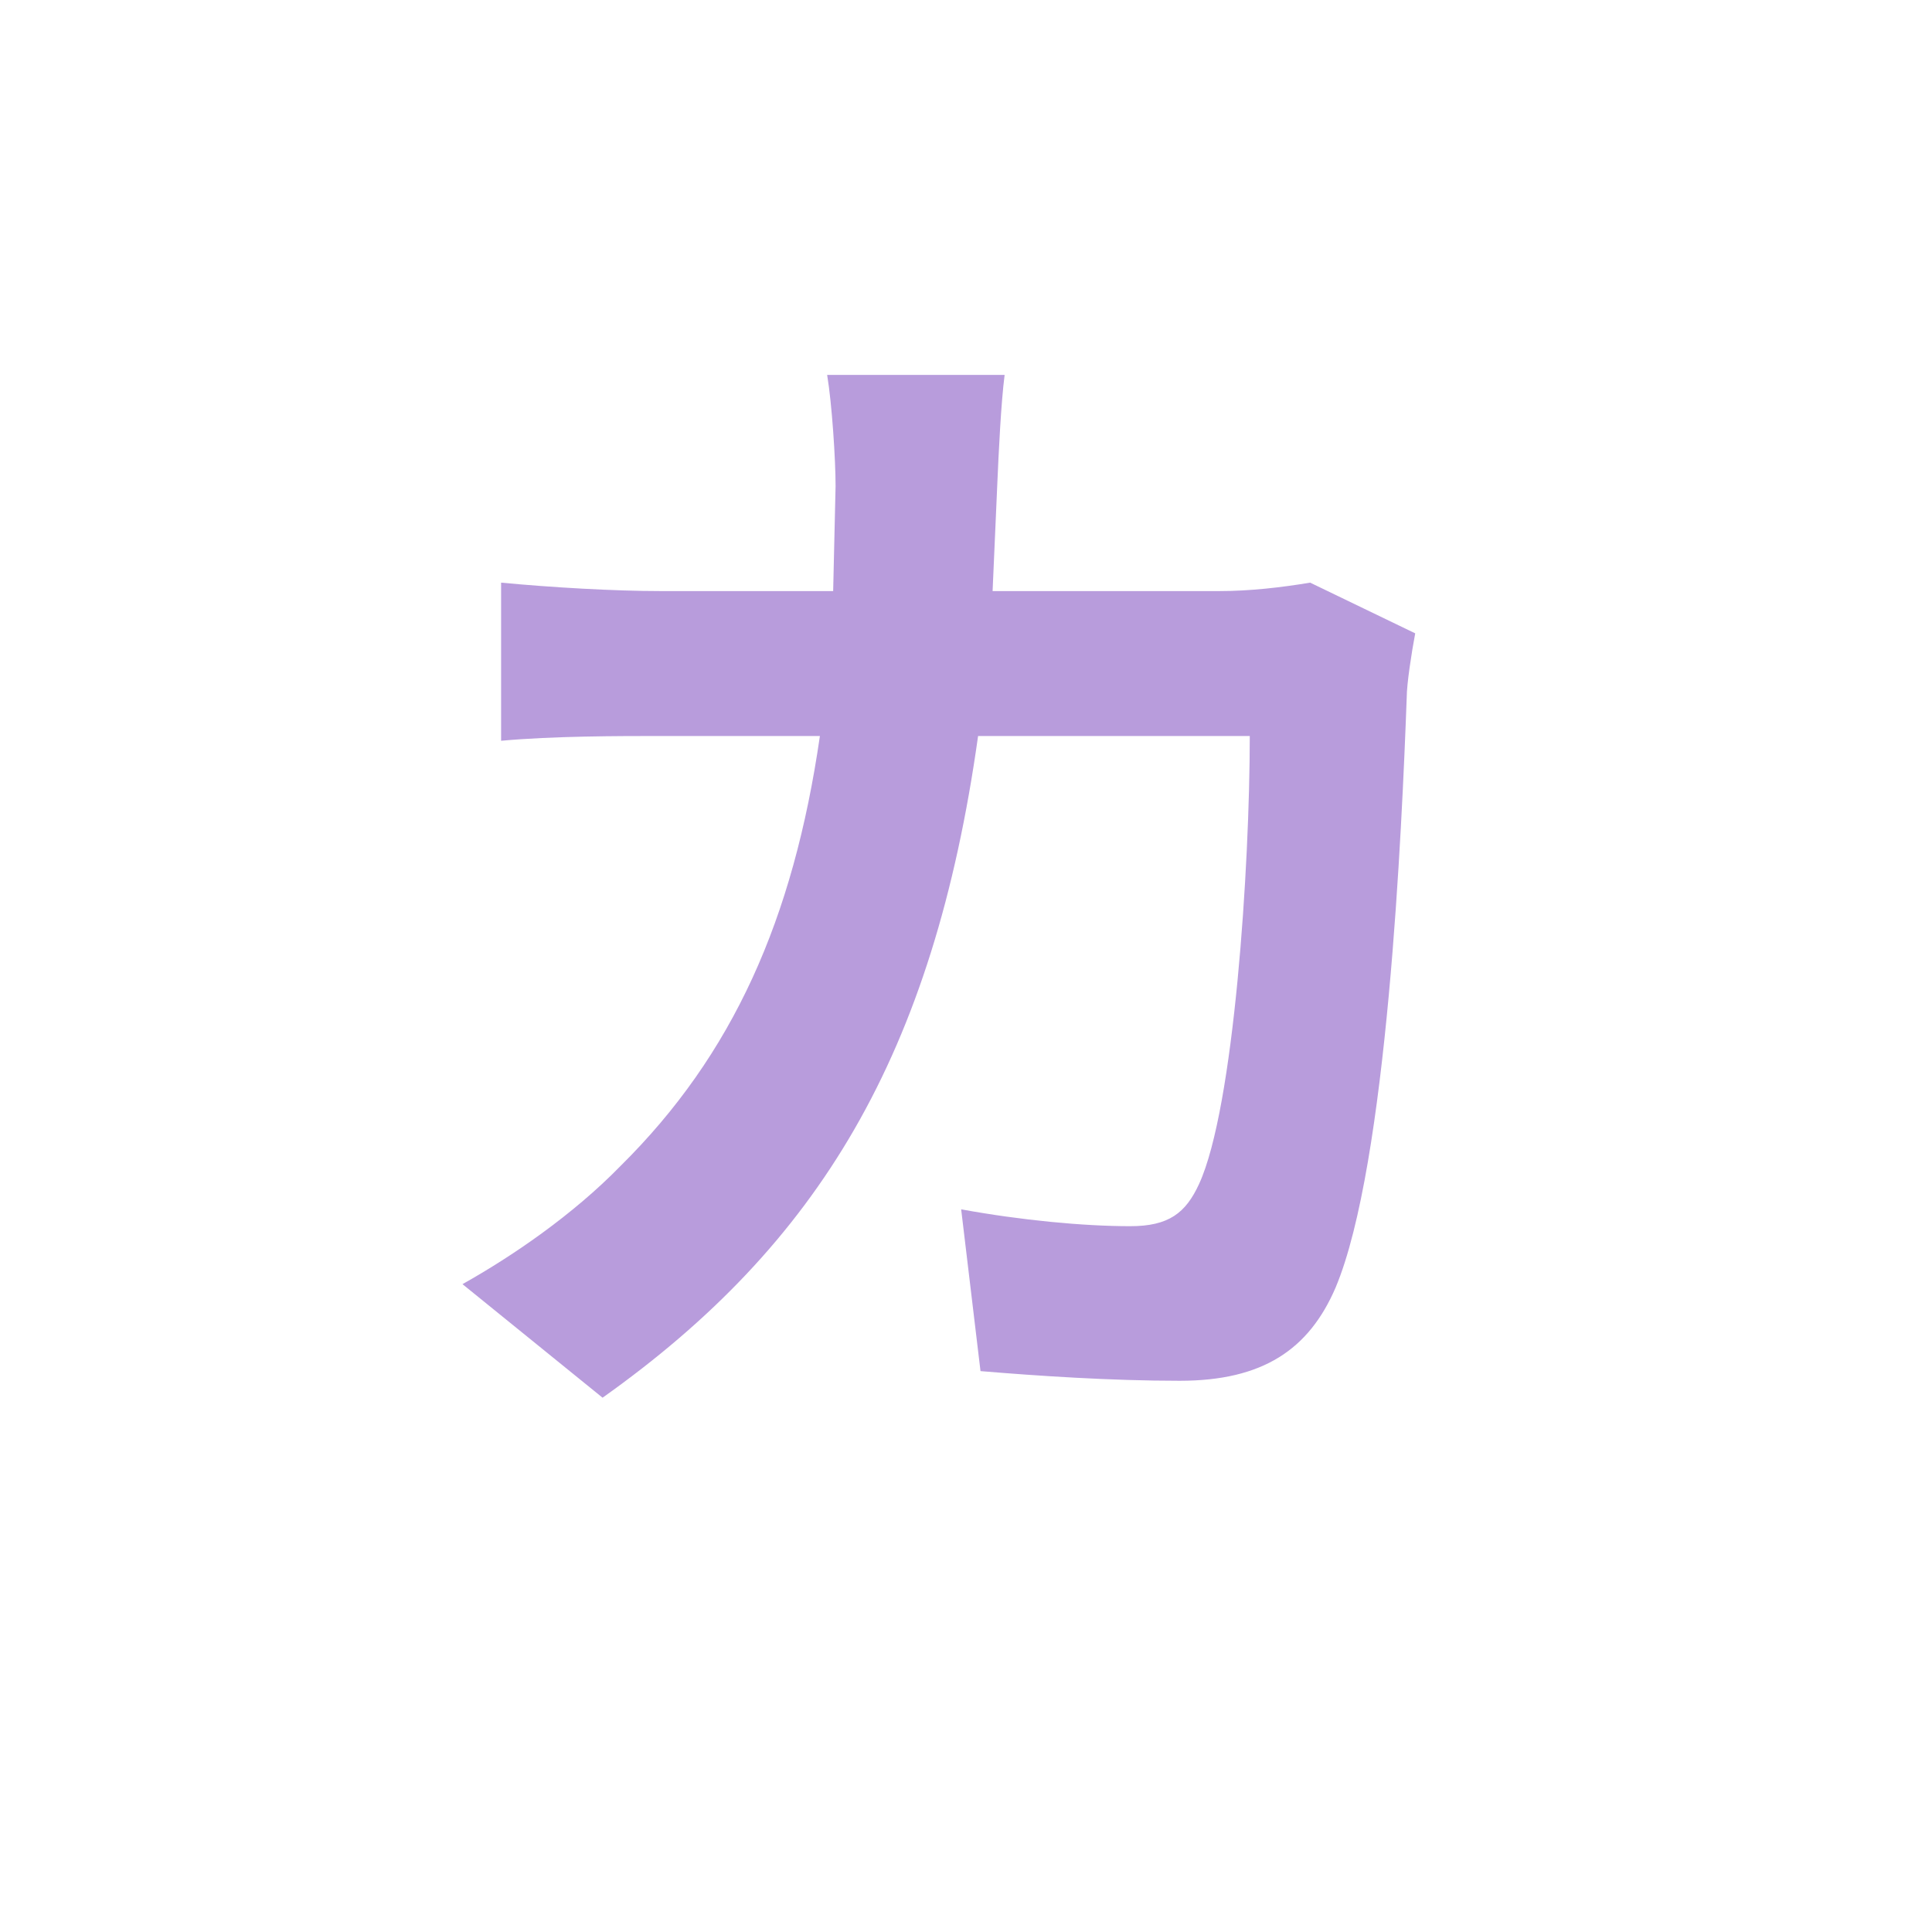
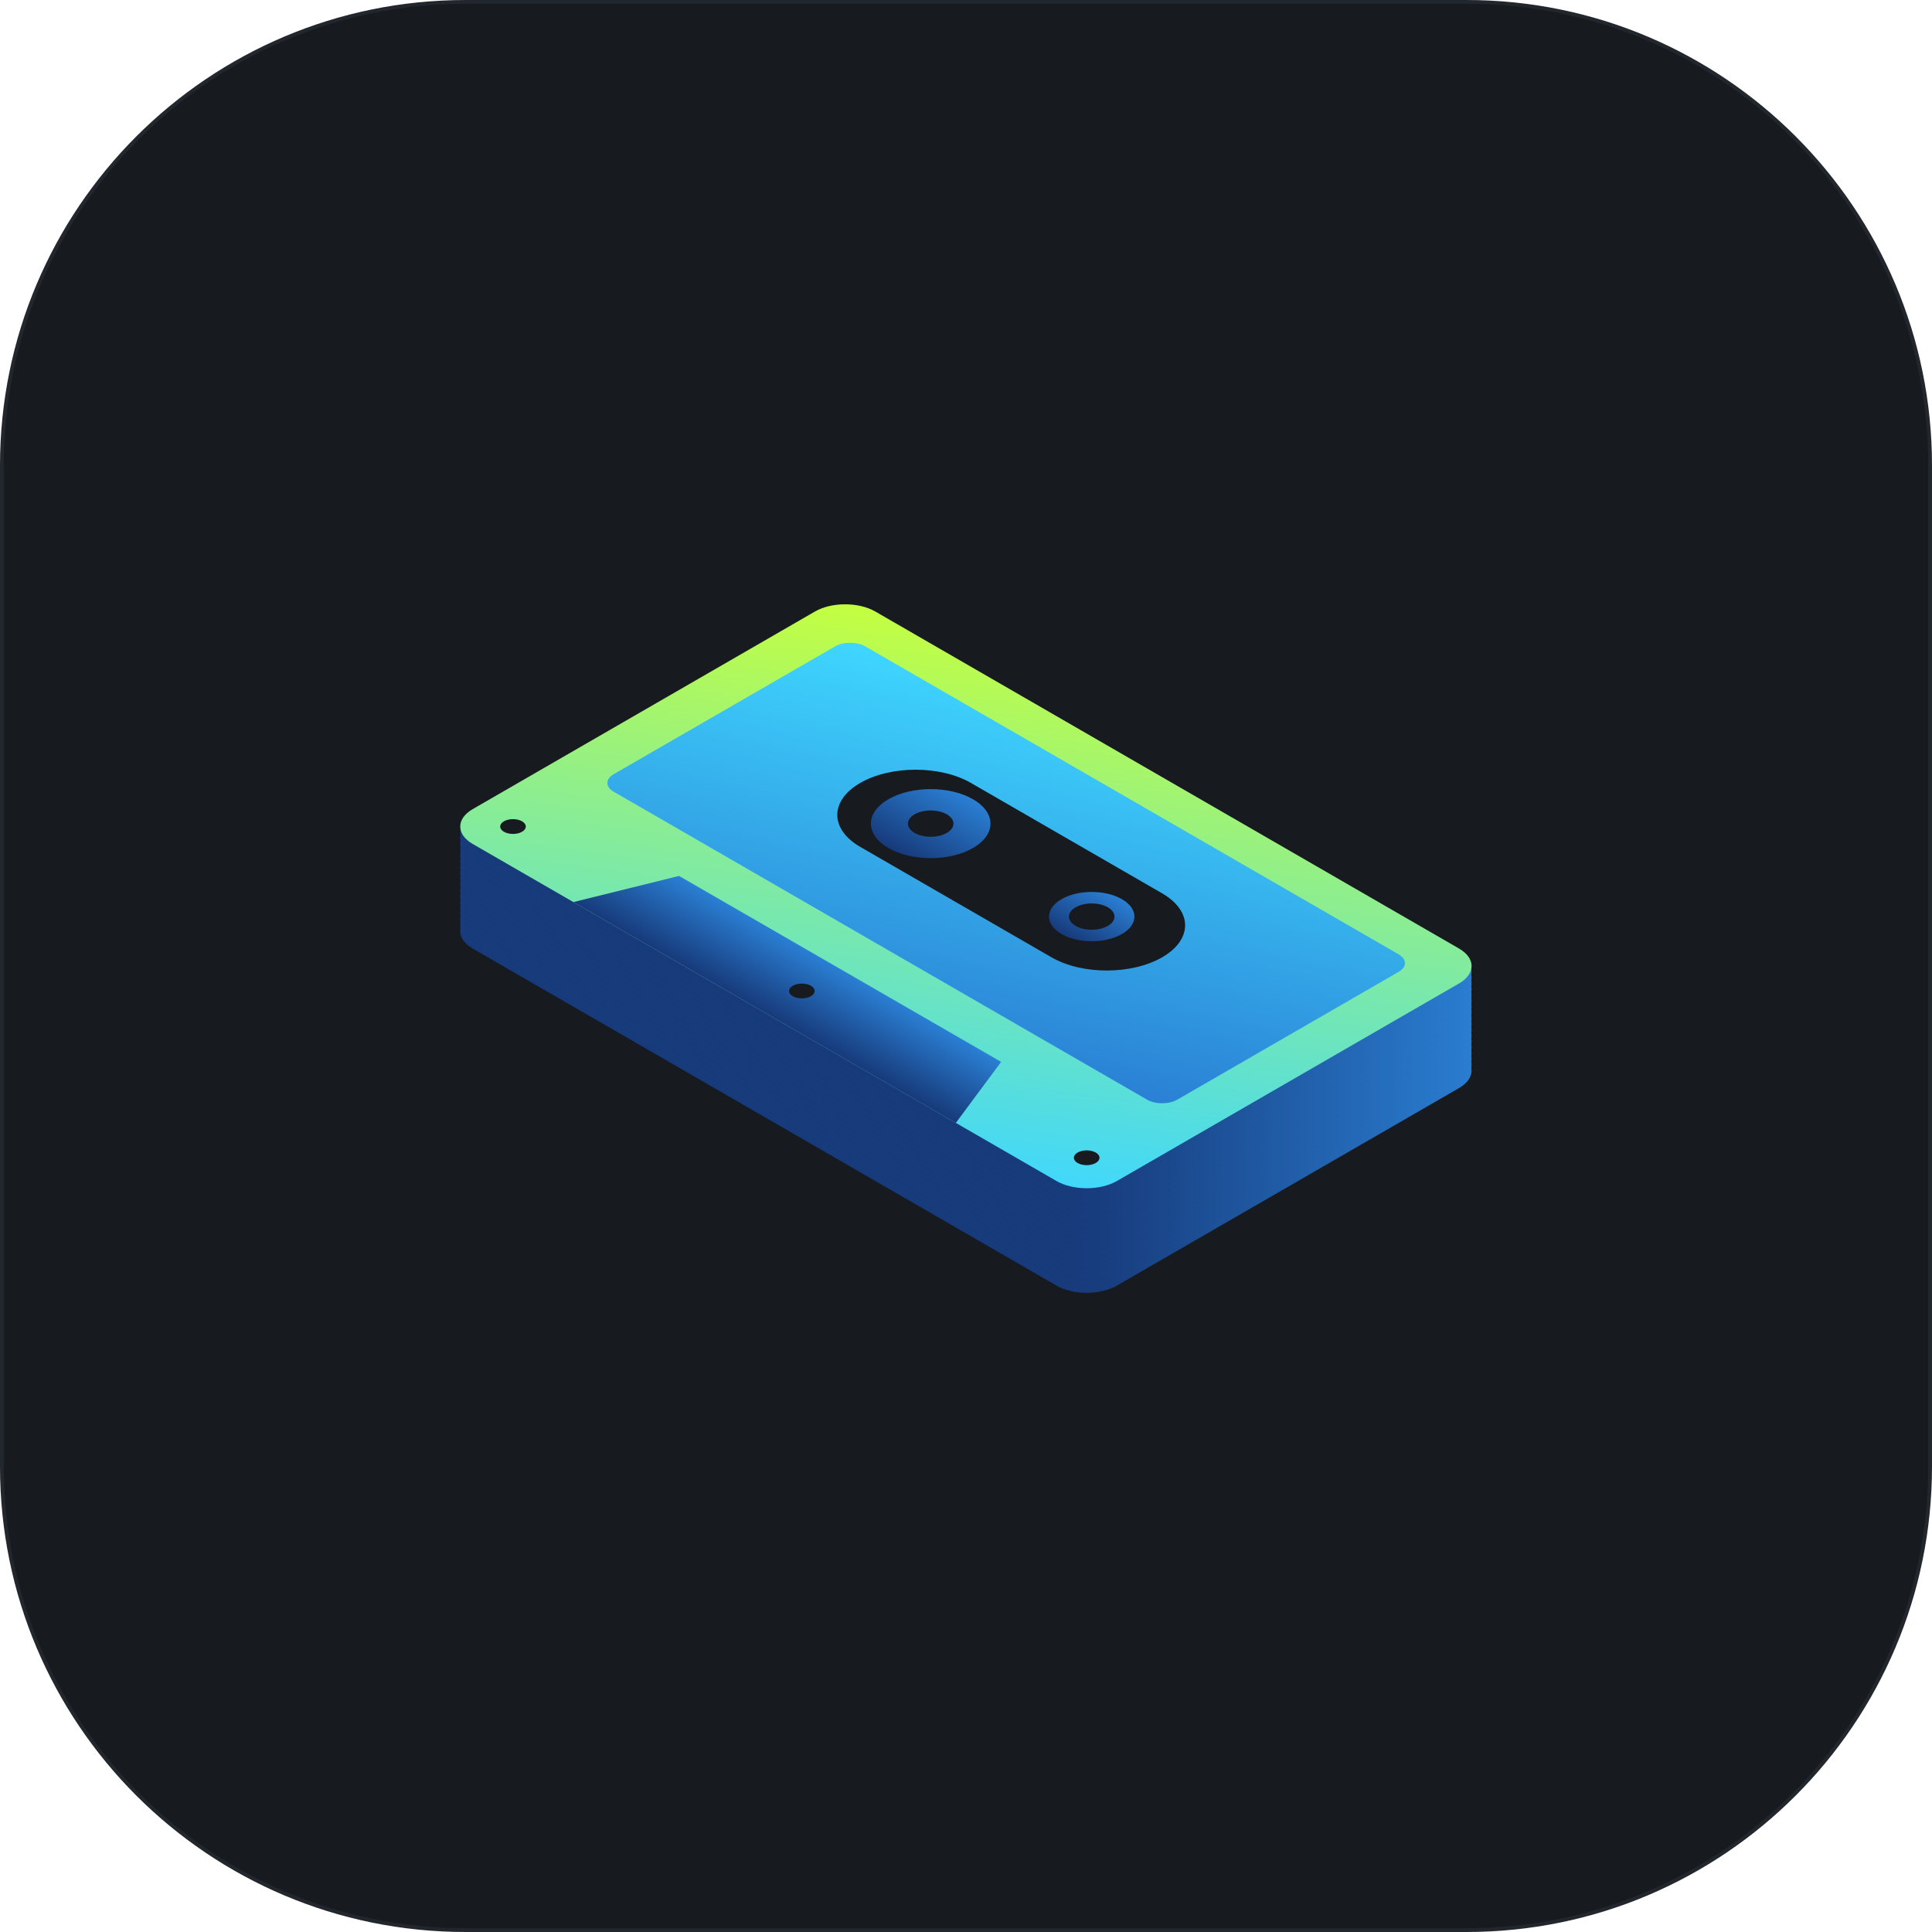
- <svg xmlns="http://www.w3.org/2000/svg" width="512" height="512" viewBox="0 0 512 512" fill="none">
-   <text x="256" y="356" text-anchor="middle" fill="#b89cdc" font-size="320" font-weight="700" font-family="'Noto Sans JP', 'Hiragino Kaku Gothic Pro', 'Yu Gothic', sans-serif">カ</text>
+ <svg xmlns="http://www.w3.org/2000/svg" width="512" height="512" viewBox="0 0 512 512">
+   <defs>
+     <linearGradient id="k-top" x1="0" y1="0" x2="1" y2="1">
+       <stop offset="0" stop-color="#c6ff3d" />
+       <stop offset="1" stop-color="#3fd7ff" />
+     </linearGradient>
+     <linearGradient id="k-label" x1="0" y1="0" x2="1" y2="1">
+       <stop offset="0" stop-color="#3fd7ff" />
+       <stop offset="1" stop-color="#2a7fd4" />
+     </linearGradient>
+     <linearGradient id="k-side" x1="0" y1="0" x2="0" y2="1">
+       <stop offset="0" stop-color="#2a7fd4" />
+       <stop offset="1" stop-color="#173a7a" />
+     </linearGradient>
+   </defs>
+   <rect x="0.5" y="0.5" width="511" height="511" rx="122.88" fill="#171a1f" stroke="#22262d" />
+   <svg x="102" y="102" width="308" height="308" viewBox="0 0 100 100">
+     <rect width="64" height="40" rx="3" fill="url(#k-side)" transform="translate(0 9) matrix(.866 .5 -.866 .5 39.6 18)" />
+     <rect width="64" height="40" rx="3" fill="url(#k-side)" transform="translate(0 8.5) matrix(.866 .5 -.866 .5 39.6 18)" />
+     <rect width="64" height="40" rx="3" fill="url(#k-side)" transform="translate(0 8) matrix(.866 .5 -.866 .5 39.6 18)" />
+     <rect width="64" height="40" rx="3" fill="url(#k-side)" transform="translate(0 7.5) matrix(.866 .5 -.866 .5 39.6 18)" />
+     <rect width="64" height="40" rx="3" fill="url(#k-side)" transform="translate(0 7) matrix(.866 .5 -.866 .5 39.6 18)" />
+     <rect width="64" height="40" rx="3" fill="url(#k-side)" transform="translate(0 6.5) matrix(.866 .5 -.866 .5 39.6 18)" />
+     <rect width="64" height="40" rx="3" fill="url(#k-side)" transform="translate(0 6) matrix(.866 .5 -.866 .5 39.6 18)" />
+     <rect width="64" height="40" rx="3" fill="url(#k-side)" transform="translate(0 5.5) matrix(.866 .5 -.866 .5 39.6 18)" />
+     <rect width="64" height="40" rx="3" fill="url(#k-side)" transform="translate(0 5) matrix(.866 .5 -.866 .5 39.6 18)" />
+     <rect width="64" height="40" rx="3" fill="url(#k-side)" transform="translate(0 4.5) matrix(.866 .5 -.866 .5 39.6 18)" />
+     <rect width="64" height="40" rx="3" fill="url(#k-side)" transform="translate(0 4) matrix(.866 .5 -.866 .5 39.6 18)" />
+     <rect width="64" height="40" rx="3" fill="url(#k-side)" transform="translate(0 3.5) matrix(.866 .5 -.866 .5 39.6 18)" />
+     <rect width="64" height="40" rx="3" fill="url(#k-side)" transform="translate(0 3) matrix(.866 .5 -.866 .5 39.6 18)" />
+     <rect width="64" height="40" rx="3" fill="url(#k-side)" transform="translate(0 2.5) matrix(.866 .5 -.866 .5 39.6 18)" />
+     <rect width="64" height="40" rx="3" fill="url(#k-side)" transform="translate(0 2) matrix(.866 .5 -.866 .5 39.6 18)" />
+     <rect width="64" height="40" rx="3" fill="url(#k-side)" transform="translate(0 1.5) matrix(.866 .5 -.866 .5 39.6 18)" />
+     <rect width="64" height="40" rx="3" fill="url(#k-side)" transform="translate(0 1) matrix(.866 .5 -.866 .5 39.6 18)" />
+     <rect width="64" height="40" rx="3" fill="url(#k-side)" transform="translate(0 0.5) matrix(.866 .5 -.866 .5 39.6 18)" />
+     <rect width="64" height="40" rx="3" fill="url(#k-top)" transform="matrix(.866 .5 -.866 .5 39.6 18)" />
+     <rect x="4" y="3.5" width="56" height="25" rx="1.5" fill="url(#k-label)" transform="matrix(.866 .5 -.866 .5 39.6 18)" />
+     <path d="M13 40L16 32.5H48L51 40Z" fill="url(#k-side)" transform="matrix(.866 .5 -.866 .5 39.6 18)" />
+     <rect x="17" y="10" width="30" height="11" rx="5.5" fill="#171a1f" transform="matrix(.866 .5 -.866 .5 39.6 18)" />
+     <circle cx="24" cy="15.5" r="4.2" fill="url(#k-side)" transform="matrix(.866 .5 -.866 .5 39.6 18)" />
+     <circle cx="40" cy="15.5" r="3" fill="url(#k-side)" transform="matrix(.866 .5 -.866 .5 39.6 18)" />
+     <circle cx="24" cy="15.5" r="1.6" fill="#171a1f" transform="matrix(.866 .5 -.866 .5 39.6 18)" />
+     <circle cx="40" cy="15.5" r="1.6" fill="#171a1f" transform="matrix(.866 .5 -.866 .5 39.6 18)" />
+     <circle cx="3.5" cy="36.5" r="0.9" fill="#171a1f" transform="matrix(.866 .5 -.866 .5 39.6 18)" />
+     <circle cx="60.5" cy="36.5" r="0.9" fill="#171a1f" transform="matrix(.866 .5 -.866 .5 39.6 18)" />
+     <circle cx="32" cy="36.3" r="0.9" fill="#171a1f" transform="matrix(.866 .5 -.866 .5 39.6 18)" />
+   </svg>
</svg>
